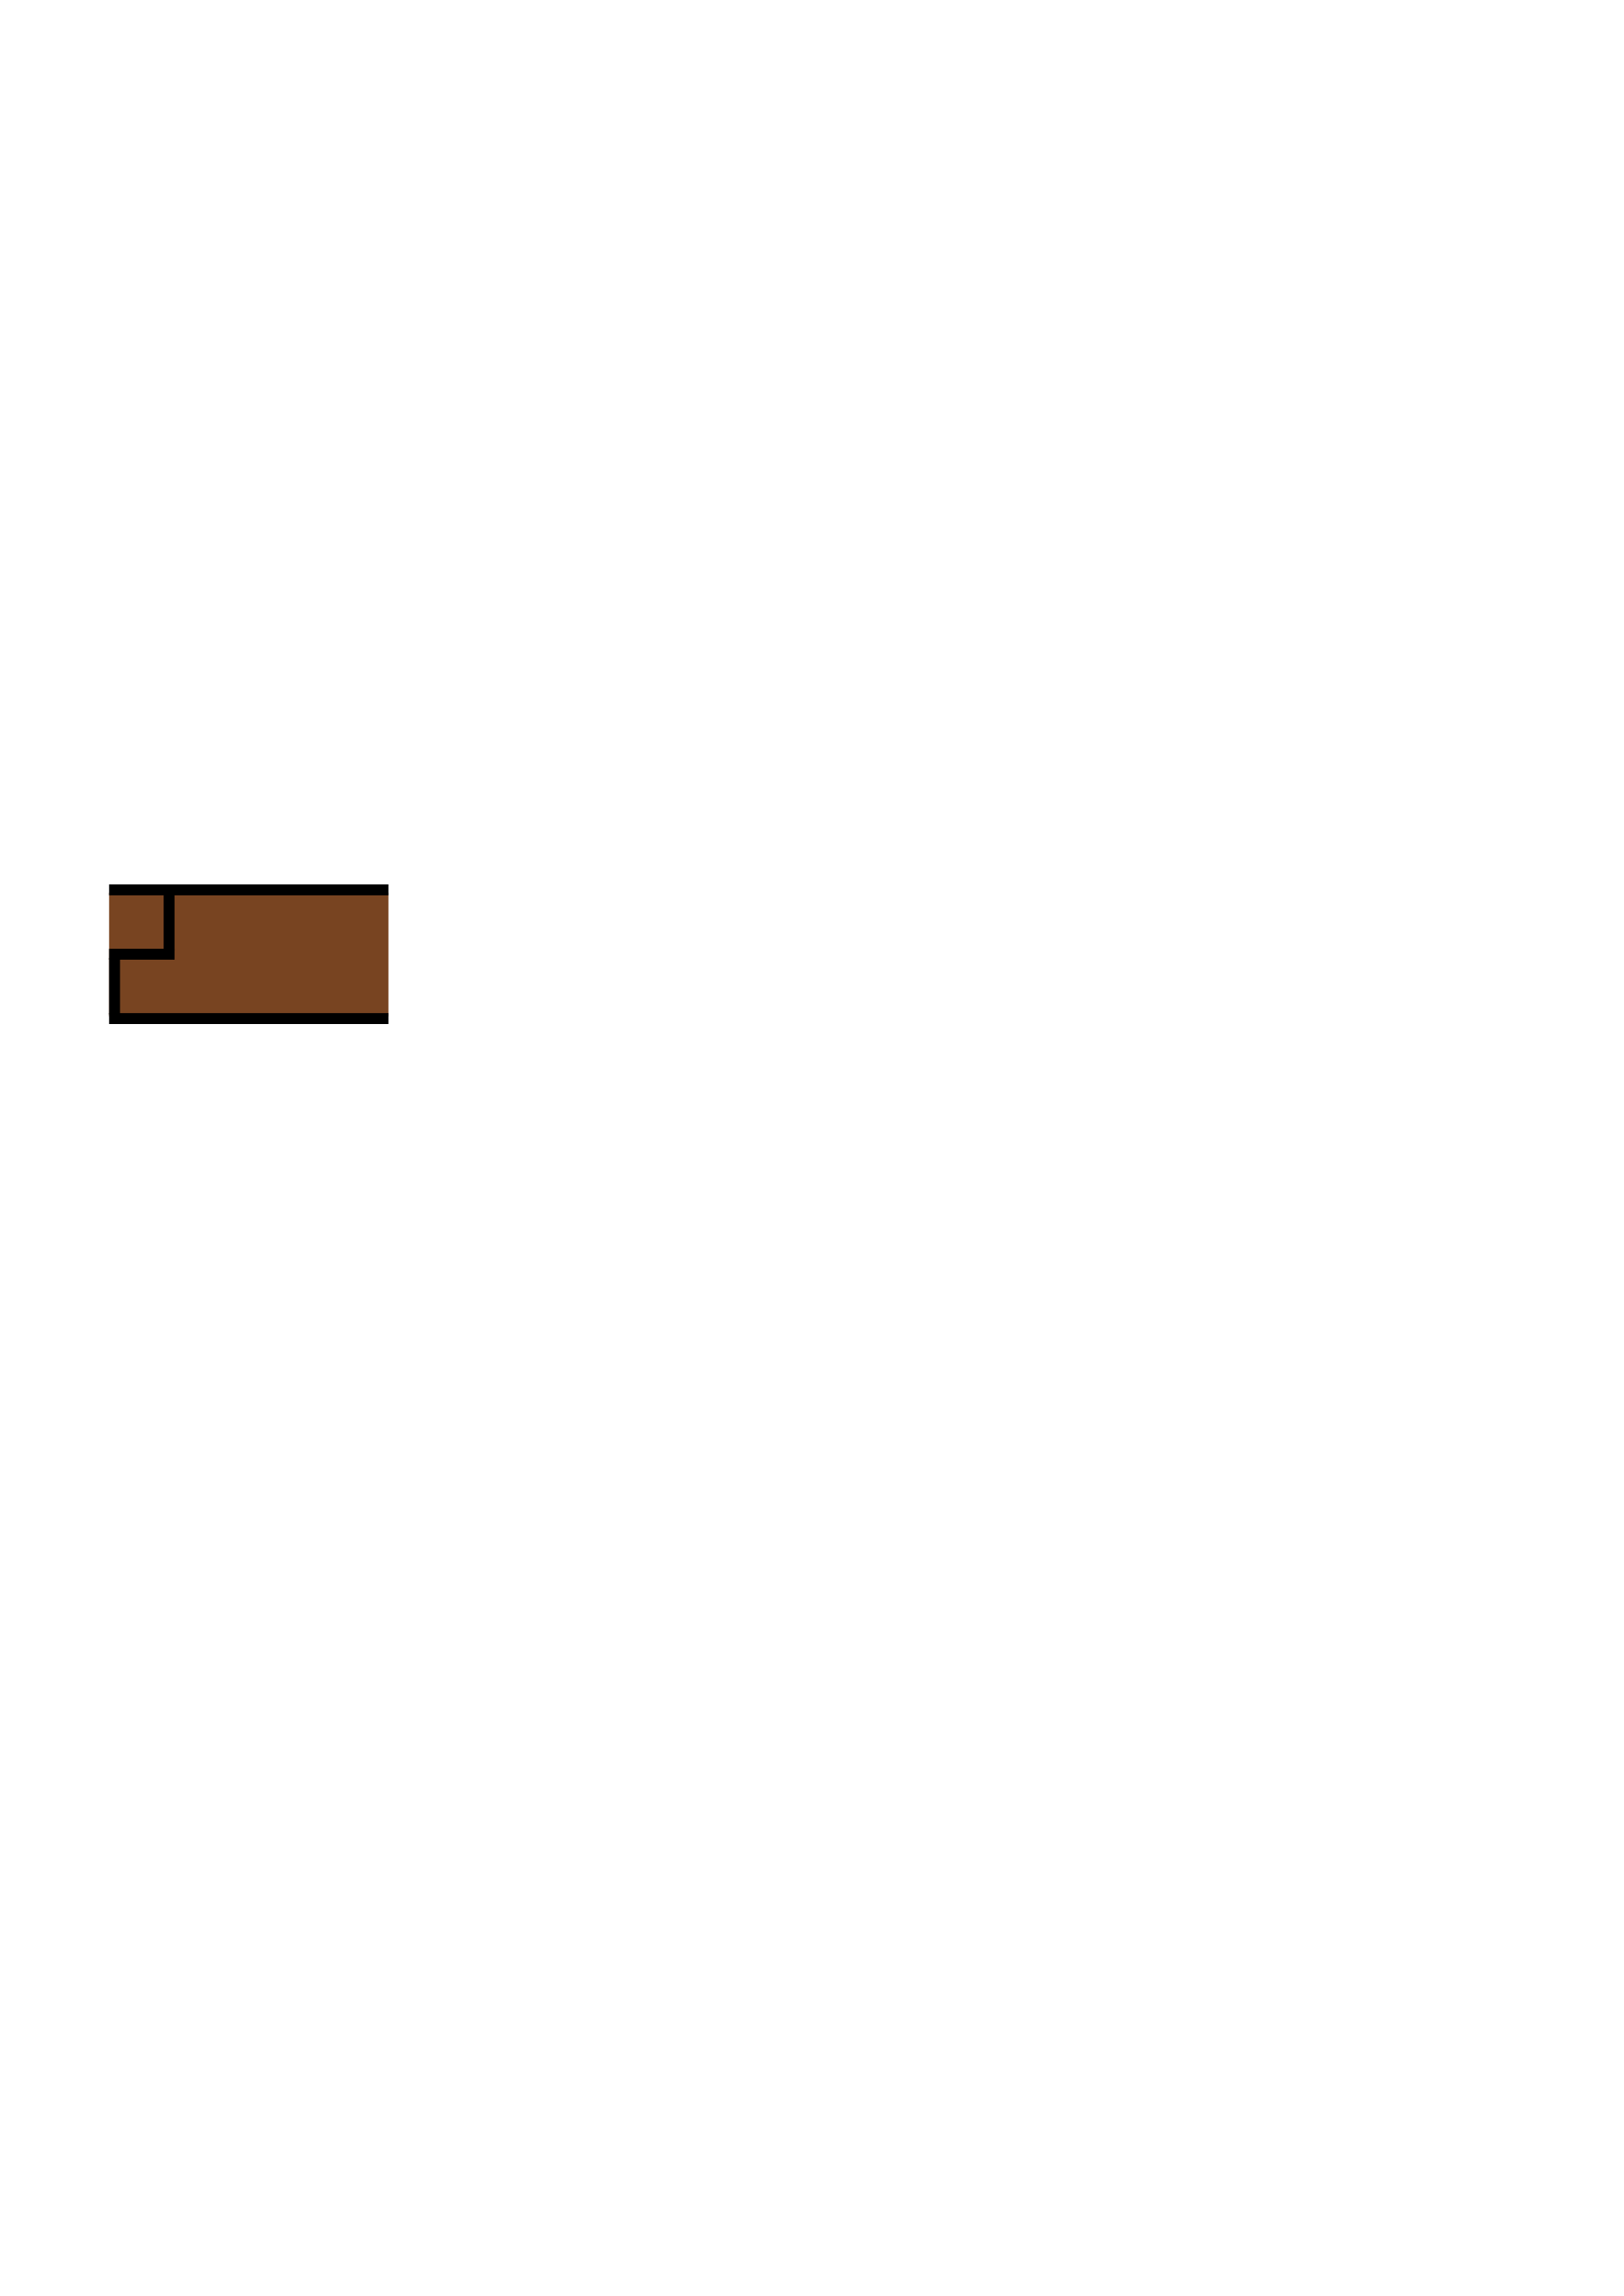
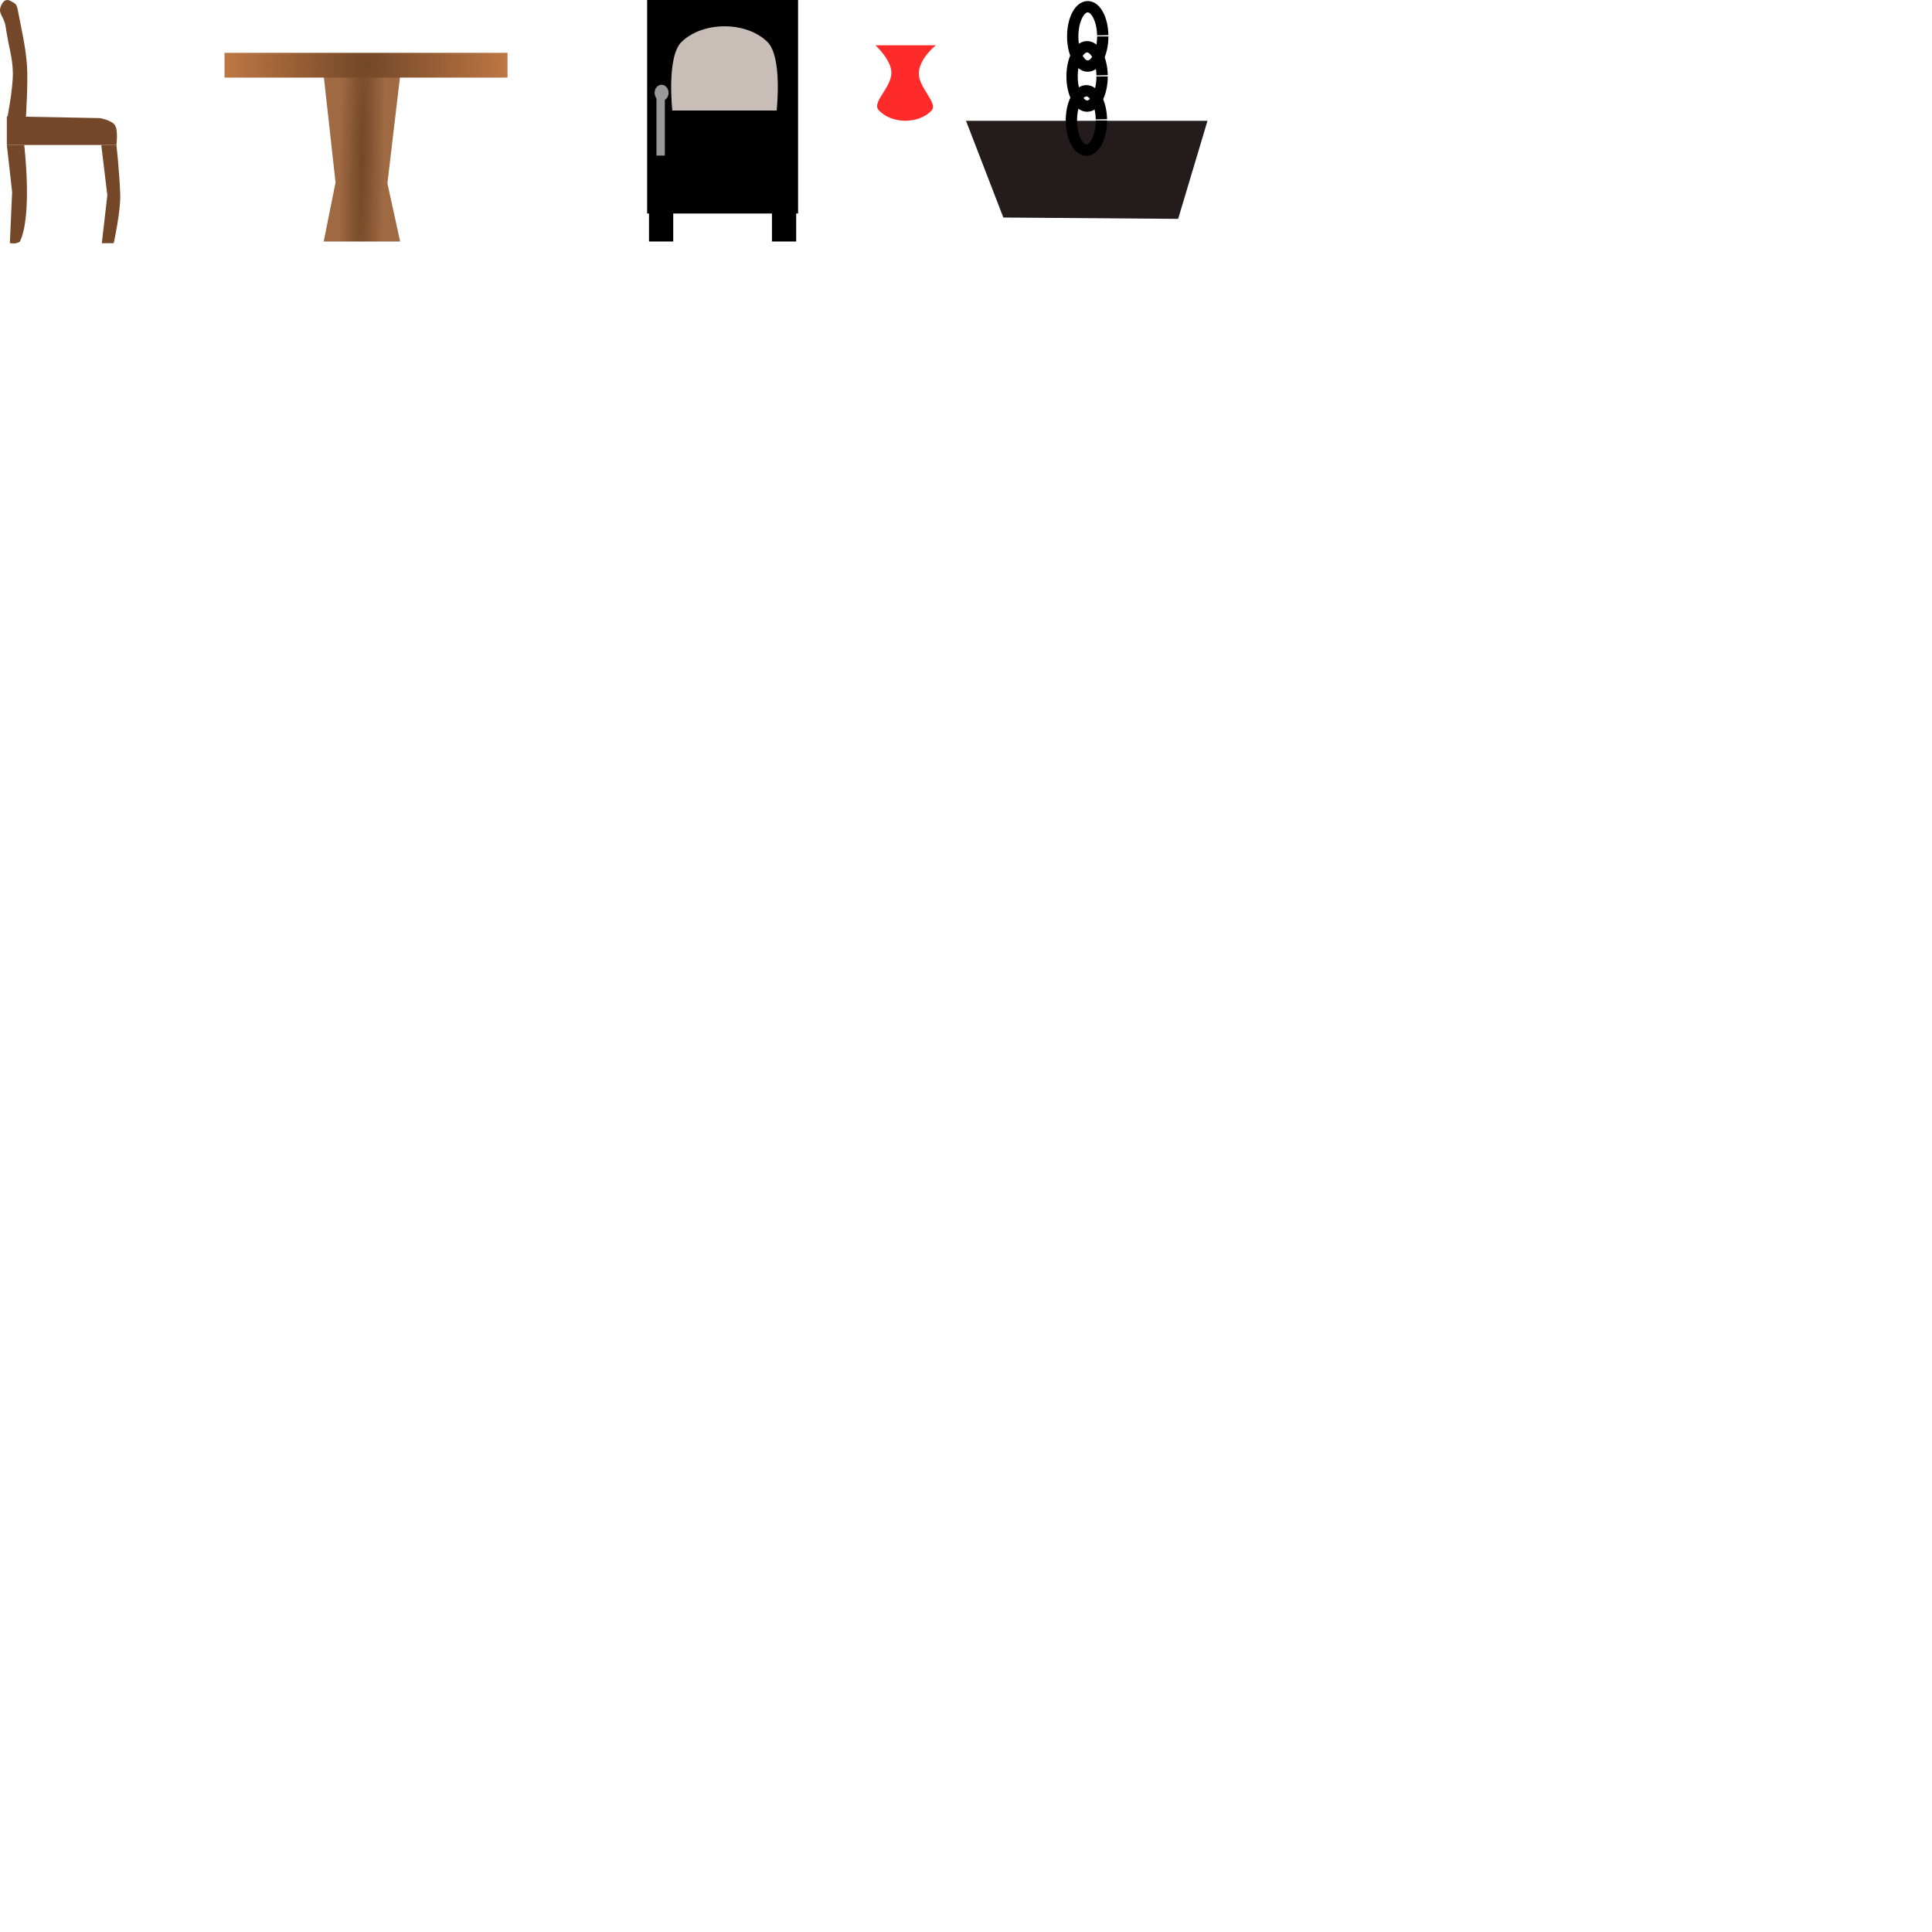
- <svg xmlns="http://www.w3.org/2000/svg" width="210mm" height="297mm" viewBox="0 0 744.094 1052.362" id="svg7938" version="1.1">
-   <defs id="defs7940" />
-   <g id="layer1">
-     <rect style="fill:#784421;fill-opacity:1;stroke:none;stroke-width:2;stroke-opacity:1" id="rect8595" width="128" height="56.627" x="50" y="409.175" />
-     <rect style="fill:#000000;fill-opacity:1;stroke:none;stroke-width:2;stroke-opacity:1" id="rect8597" width="128" height="5" x="50" y="405.362" />
-     <rect style="fill:#000000;fill-opacity:1;stroke:none;stroke-width:2;stroke-opacity:1" id="rect8597-5" width="128" height="5" x="50" y="464.362" />
-     <rect style="fill:#000000;fill-opacity:1;stroke:none;stroke-width:2;stroke-opacity:1" id="rect8597-5-7-0" width="5" height="25.834" x="50" y="439.105" />
-     <rect style="fill:#000000;fill-opacity:1;stroke:none;stroke-width:2;stroke-opacity:1" id="rect8597-5-7-3" width="5" height="26.718" x="75" y="409.028" />
-     <rect style="fill:#000000;fill-opacity:1;stroke:none;stroke-width:2;stroke-opacity:1" id="rect8597-5-3" width="30" height="5" x="50" y="434.862" />
+ <svg xmlns="http://www.w3.org/2000/svg" xmlns:xlink="http://www.w3.org/1999/xlink" width="1024" height="1024" viewBox="0 0 1024 1024" id="svg2" version="1.1">
+   <defs id="defs4">
+     <linearGradient id="linearGradient4181">
+       <stop style="stop-color:#734727;stop-opacity:1;" offset="0" id="stop4183" />
+       <stop style="stop-color:#bd7744;stop-opacity:1" offset="1" id="stop4185" />
+     </linearGradient>
+     <linearGradient id="linearGradient4171">
+       <stop style="stop-color:#734727;stop-opacity:1;" offset="0" id="stop4173" />
+       <stop style="stop-color:#9f6942;stop-opacity:1" offset="1" id="stop4175" />
+     </linearGradient>
+     <radialGradient xlink:href="#linearGradient4171" id="radialGradient4179" cx="189.83" cy="84.423" fx="189.83" fy="84.423" r="20.257" gradientTransform="matrix(0.5810558,0.01163471,-0.1843596,9.207207,65.09216,-695.0842)" gradientUnits="userSpaceOnUse" />
+     <radialGradient xlink:href="#linearGradient4181" id="radialGradient4187" cx="194" cy="34.928" fx="194" fy="34.928" r="75" gradientTransform="matrix(0.999832,-0.01832939,0.02666669,1.454615,-32.89882,-12.32283)" gradientUnits="userSpaceOnUse" />
+     <filter style="color-interpolation-filters:sRGB" id="filter4321">
+       <feColorMatrix values="0.469 0.83 0.47 0.05 0 0.469 0.83 0.47 0.05 0 0.469 0.83 0.47 0.05 0 0 0 0 1 0 " id="feColorMatrix4323" result="fbSourceGraphic" />
+       <feColorMatrix result="fbSourceGraphicAlpha" in="fbSourceGraphic" values="0 0 0 -1 0 0 0 0 -1 0 0 0 0 -1 0 0 0 0 1 0" id="feColorMatrix4325" />
+       <feColorMatrix id="feColorMatrix4327" values="0.47 0.83 0.47 0.05 0 0.47 0.83 0.47 0.05 0 0.47 0.83 0.47 0.05 0 0 0 0 1 0 " in="fbSourceGraphic" />
+     </filter>
+   </defs>
+   <g id="layer1" transform="translate(0,-28.36216)">
+     <path style="fill:#734727;fill-opacity:1;stroke:none;stroke-opacity:1" d="M 0.407,31.762 C 1.48,29.026 3.123,27.591 5.451,28.787 c 3.191,1.639 3.402,1.798 4.166,5.836 1.767,9.342 3.991,18.644 4.665,28.187 0.693,9.81 -0.661,29.523 -0.661,29.523 l -10.011,0 c 0,0 3.323,-16.758 3.204,-25.278 C 6.698,58.769 4.816,54.694 3.011,42.607 2.162,36.925 -1.14,35.7 0.407,31.762 Z" id="rect4136" />
+     <path style="fill:#734727;fill-opacity:1;stroke:none;stroke-opacity:1" d="m 3.626,90.035 49.256,0.92 c 0,0 6.332,1.098 8.047,3.781 1.805,2.825 0.763,10.473 0.763,10.473 l -58.066,0 z" id="rect4138" />
+     <path style="fill:#734727;fill-opacity:1;stroke:none;stroke-opacity:1" d="m 3.626,105.208 9.21,0 c 0,0 4.48,37.299 -2.309,51.263 -2.159,1.465 -5.3,0.707 -5.3,0.707 l 1.201,-27.033 z" id="rect4140" />
+     <path style="fill:#734727;fill-opacity:1;stroke:none;stroke-opacity:1" d="m 53.683,105.208 8.009,0 c 0,0 1.522,12.875 2.028,26.147 0.331,8.675 -3.442,25.88 -3.442,25.88 l -6.313,0.035 2.922,-25.394 z" id="rect4142" />
+     <rect style="fill:#000000;fill-opacity:1;stroke:none;stroke-opacity:1" id="rect4153" width="80" height="113.163" x="343" y="28.362" />
+     <rect style="fill:#000000;fill-opacity:1;stroke:none;stroke-opacity:1" id="rect4155" width="12.84" height="15.354" x="343.988" y="141.008" />
+     <rect style="fill:#000000;fill-opacity:1;stroke:none;stroke-opacity:1" id="rect4155-8" width="12.84" height="15.354" x="409.153" y="141.008" />
+     <path style="fill:#c8beb7;fill-opacity:1;stroke:none;stroke-opacity:1" d="m 361.272,50.54 c 11.362,-10.95 34.123,-11.021 45.432,-1e-6 8.139,7.932 4.938,36.394 4.938,36.394 l -55.309,0 c 0,0 -3.157,-28.592 4.938,-36.394 z" id="rect4172" />
+     <rect style="fill:#999999;fill-opacity:1;stroke:none;stroke-opacity:1" id="rect4175" width="4.444" height="30.708" x="347.938" y="80.11" />
+     <ellipse style="fill:#999999;fill-opacity:1;stroke:none;stroke-opacity:1" id="path4177" cx="350.654" cy="77.551" rx="3.704" ry="4.265" />
+     <path style="fill:#ff2a2a;fill-opacity:1;stroke:none;stroke-opacity:1" d="m 464,52.362 32,0 c 0,0 -9.311,7.442 -8.996,15.38 0.297,7.505 10.329,15.414 6.734,19.225 -6.851,7.263 -21.195,7.184 -27.959,-0.186 -3.833,-4.176 6.069,-11.314 6.658,-19.223 C 472.963,60.493 464,52.362 464,52.362 Z" id="rect4187" />
+     <path style="fill:#241c1c;fill-opacity:1;stroke:none;stroke-opacity:1" d="m 512,92.383 128,0 -15.556,51.979 -92.645,-0.707 z" id="rect4206" />
+     <path style="fill:none;fill-opacity:1;stroke:#000000;stroke-width:6;stroke-opacity:1" id="path4226" d="m 583.778,92.203 a 7.958,15.737 0 0 1 -7.881,15.736 7.958,15.737 0 0 1 -8.034,-15.43 7.958,15.737 0 0 1 7.725,-16.036 7.958,15.737 0 0 1 8.184,15.118" />
+     <path style="fill:none;fill-opacity:1;stroke:#000000;stroke-width:6;stroke-opacity:1" id="path4226-5" d="m 584.139,68.868 a 7.958,15.737 0 0 1 -7.881,15.736 7.958,15.737 0 0 1 -8.034,-15.43 7.958,15.737 0 0 1 7.725,-16.036 7.958,15.737 0 0 1 8.184,15.118" />
+     <path style="fill:none;fill-opacity:1;stroke:#000000;stroke-width:6;stroke-opacity:1" id="path4226-6" d="m 584.485,47.655 a 7.958,15.737 0 0 1 -7.881,15.736 7.958,15.737 0 0 1 -8.034,-15.43 7.958,15.737 0 0 1 7.725,-16.036 7.958,15.737 0 0 1 8.184,15.118" />
+     <g id="g4225" transform="translate(32,28)">
+       <path id="rect4150" d="m 139.572,40.483 40.514,0 -6.752,57.071 6.752,30.808 -40.514,0 6.27,-31.313 z" style="fill:url(#radialGradient4179);fill-opacity:1;stroke:none;stroke-opacity:1" />
+       <rect y="28.362" x="87" height="13.131" width="150" id="rect4148" style="fill:url(#radialGradient4187);fill-opacity:1;stroke:none;stroke-opacity:1" />
+     </g>
  </g>
</svg>
